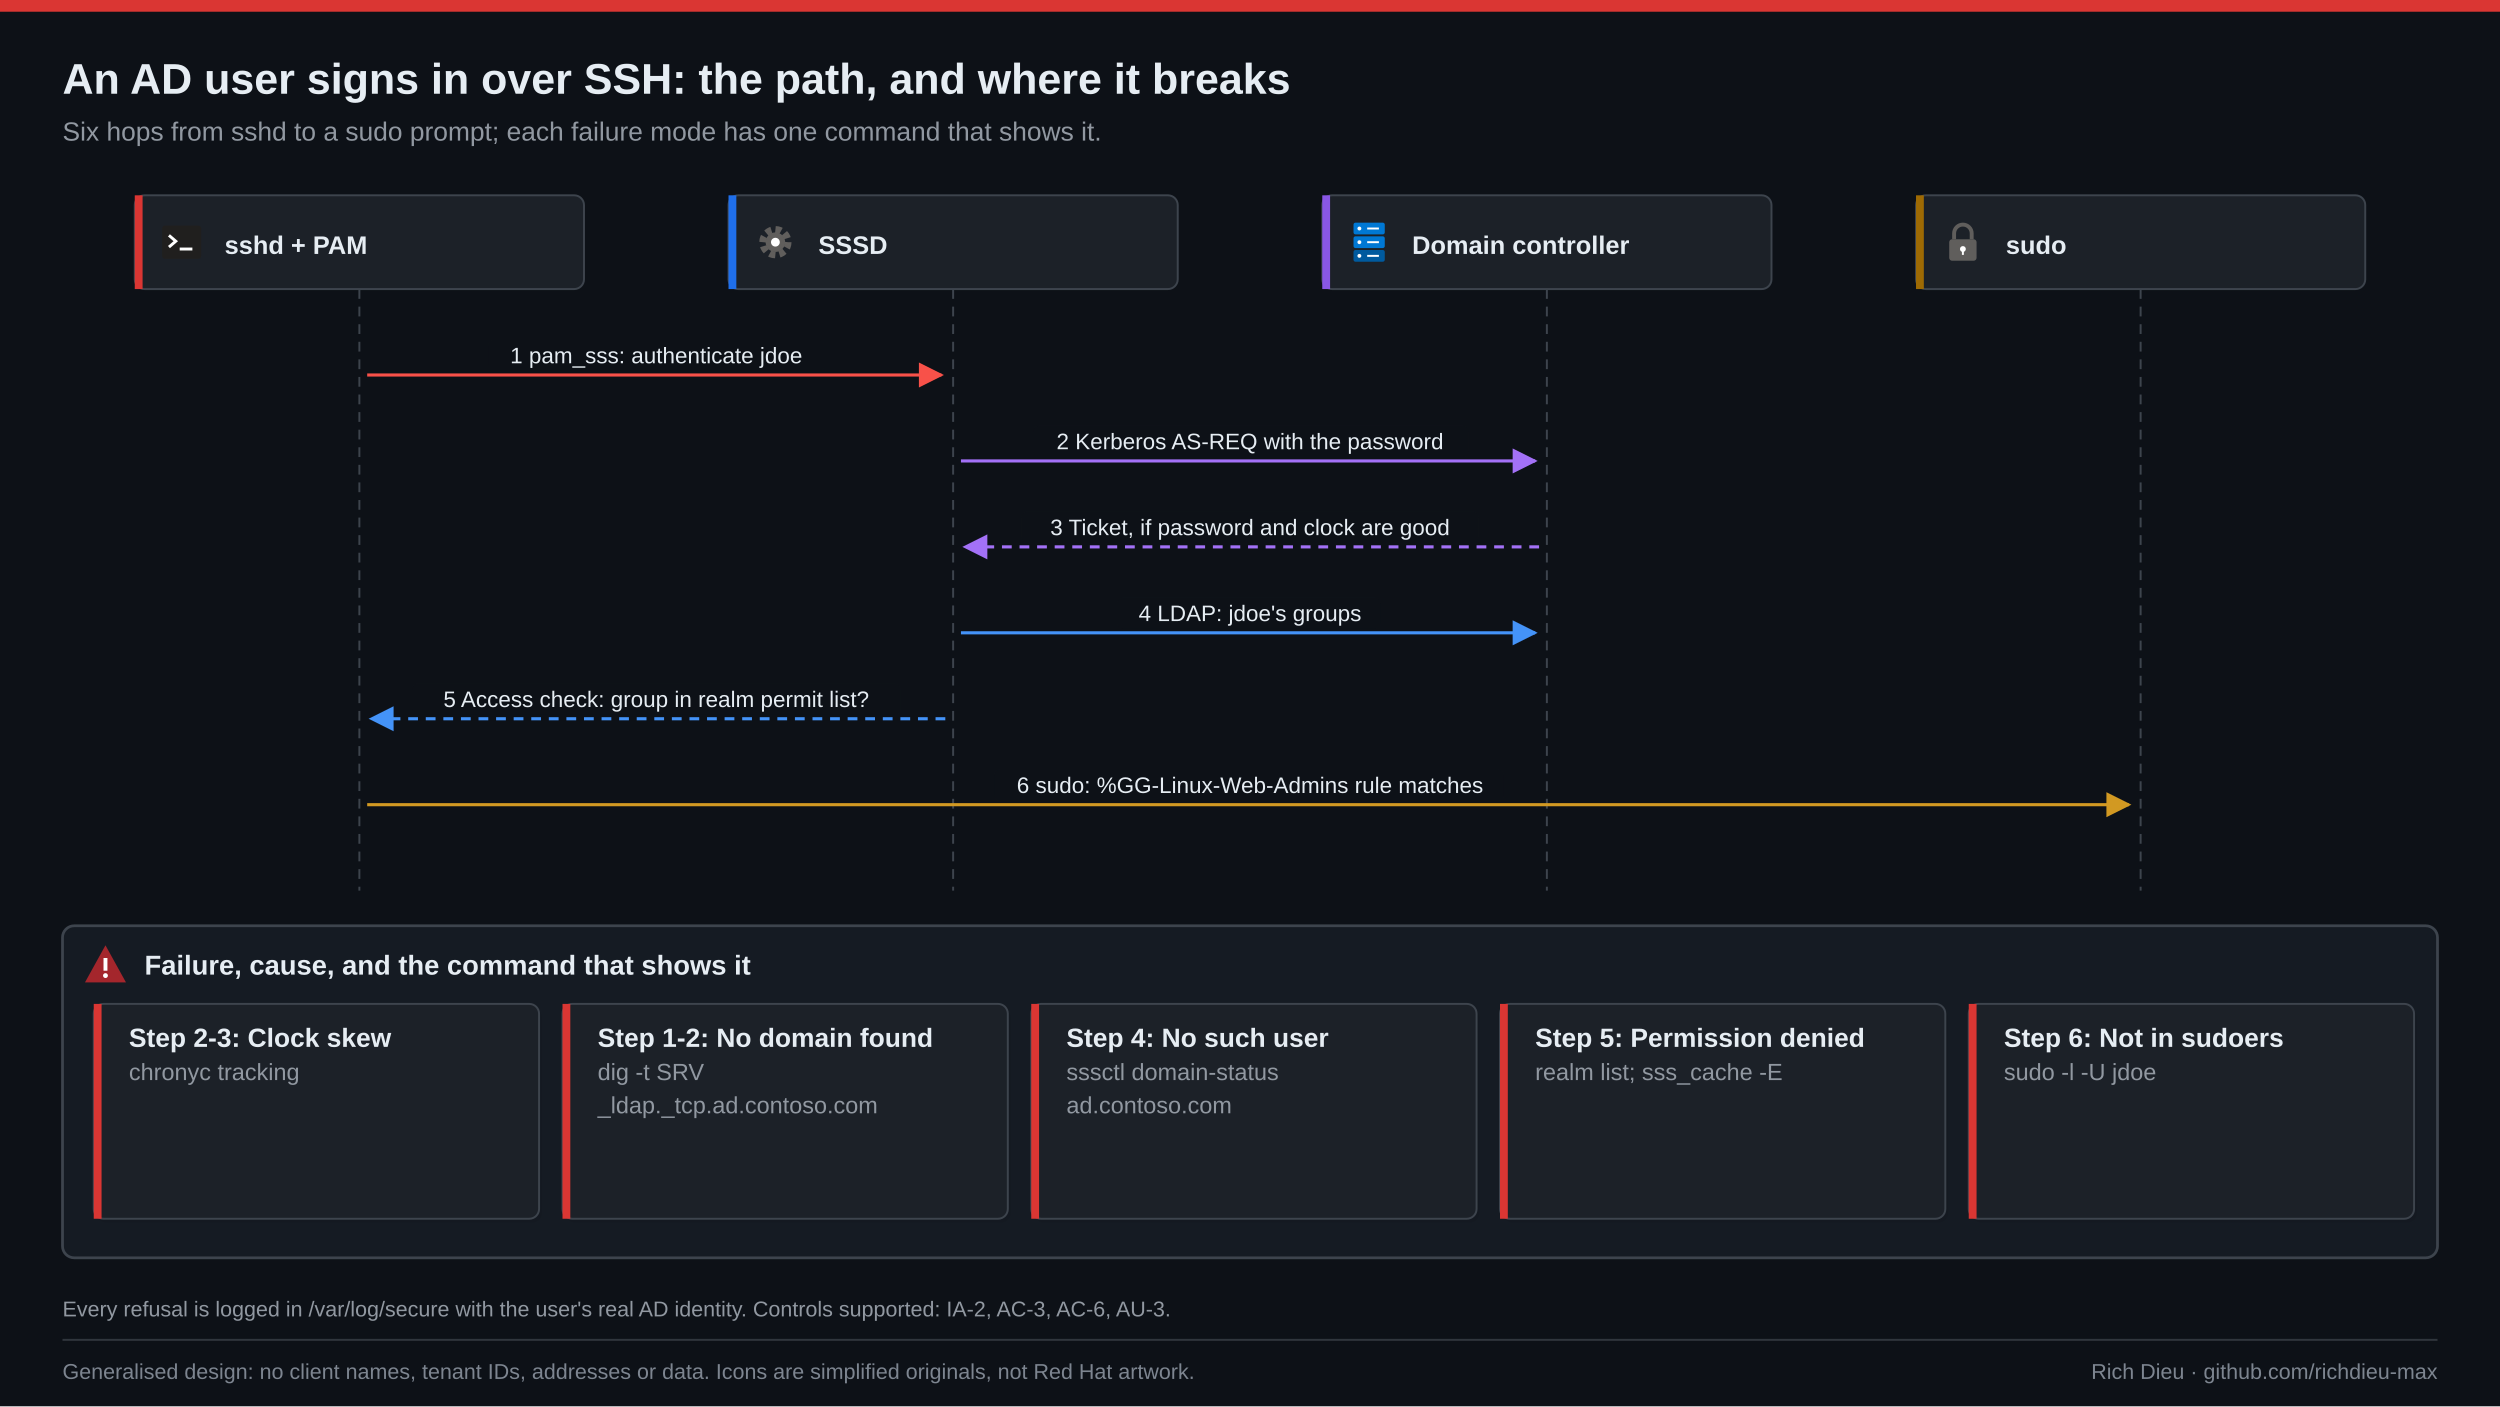
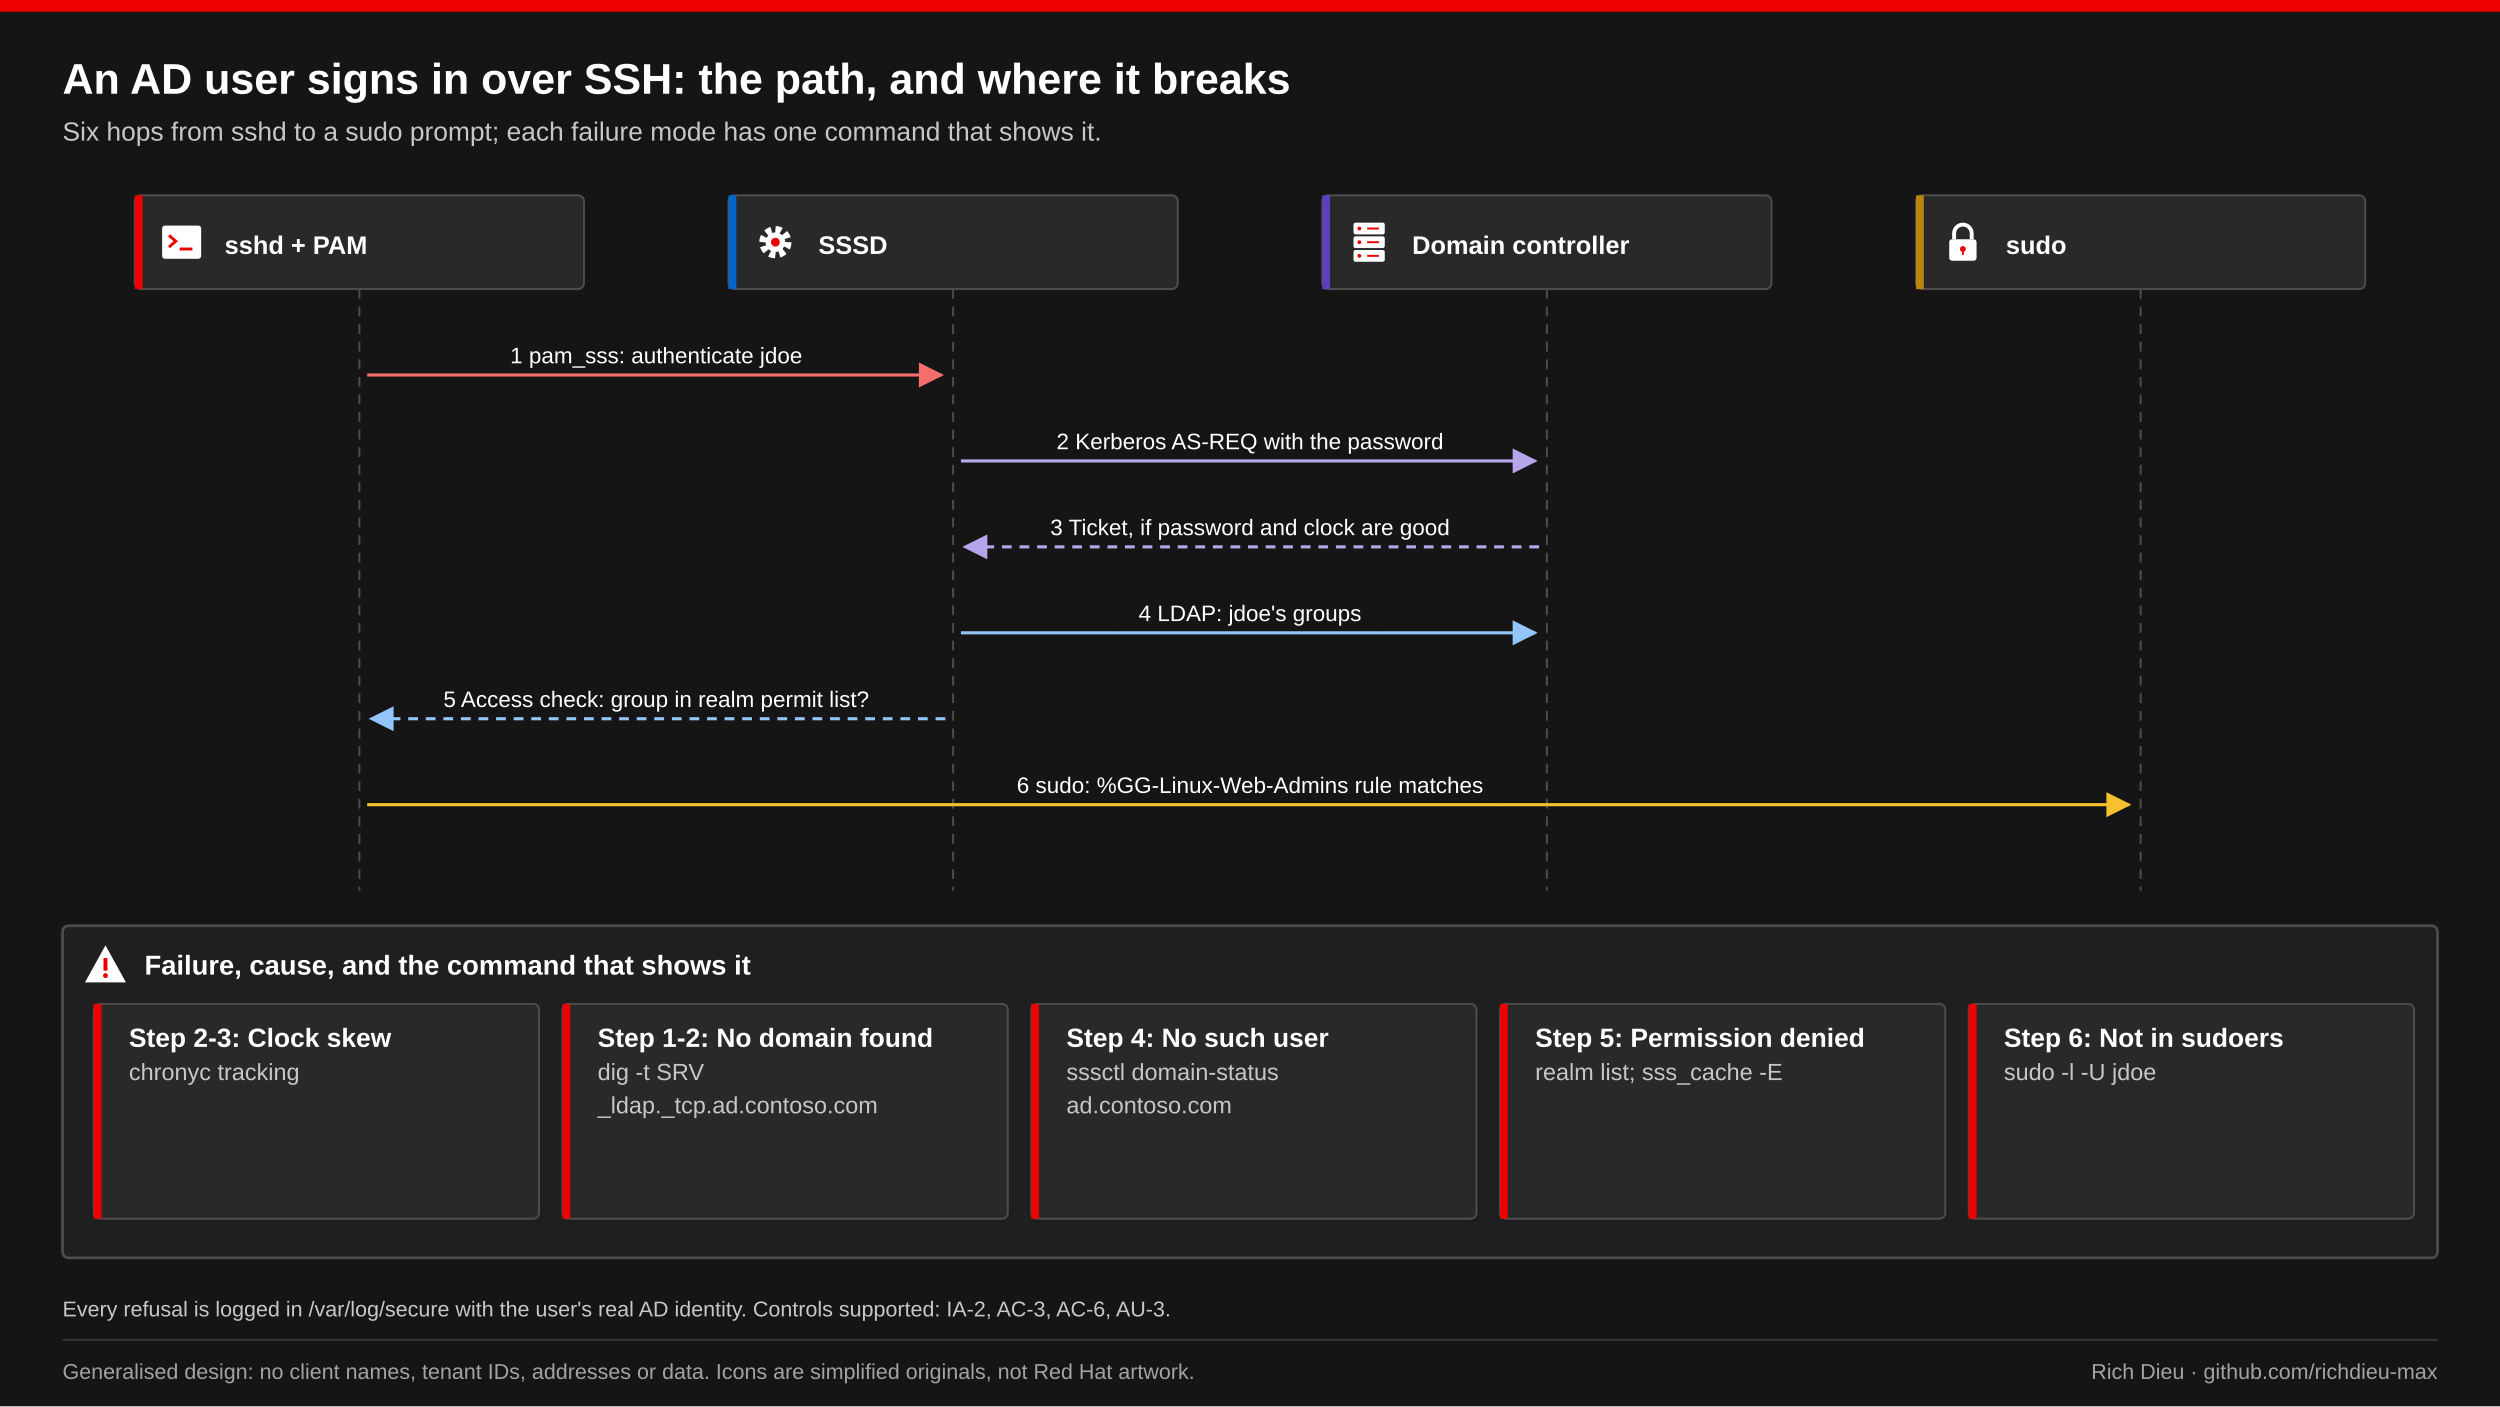
<svg xmlns="http://www.w3.org/2000/svg" viewBox="0 0 1280 720" width="1280" height="720" role="img" aria-label="An AD user signs in over SSH: the path, and where it breaks">
  <defs>
    <marker id="mA4262C" viewBox="0 0 10 10" refX="9" refY="5" markerWidth="8" markerHeight="8" orient="auto">
-       <path d="M0,0 L10,5 L0,10 z" fill="#F85149" />
+       <path d="M0,0 L10,5 L0,10 z" fill="#F56E6E" />
    </marker>
    <marker id="m5C2D91" viewBox="0 0 10 10" refX="9" refY="5" markerWidth="8" markerHeight="8" orient="auto">
-       <path d="M0,0 L10,5 L0,10 z" fill="#A371F7" />
+       <path d="M0,0 L10,5 L0,10 z" fill="#B6A6E9" />
    </marker>
    <marker id="m0078D4" viewBox="0 0 10 10" refX="9" refY="5" markerWidth="8" markerHeight="8" orient="auto">
-       <path d="M0,0 L10,5 L0,10 z" fill="#4493F8" />
+       <path d="M0,0 L10,5 L0,10 z" fill="#92C5F9" />
    </marker>
    <marker id="mC19C00" viewBox="0 0 10 10" refX="9" refY="5" markerWidth="8" markerHeight="8" orient="auto">
-       <path d="M0,0 L10,5 L0,10 z" fill="#D29922" />
+       <path d="M0,0 L10,5 L0,10 z" fill="#F5C12E" />
    </marker>
  </defs>
-   <rect width="1280" height="720" fill="#0D1117" />
-   <rect x="0" y="0" width="1280" height="6" fill="#DA3633" />
-   <text x="32" y="48" font-family="'Segoe UI', 'Segoe UI Web', -apple-system, BlinkMacSystemFont, 'Helvetica Neue', Arial, sans-serif" font-size="22" font-weight="600" fill="#E6EDF3">An AD user signs in over SSH: the path, and where it breaks</text>
-   <text x="32" y="72" font-family="'Segoe UI', 'Segoe UI Web', -apple-system, BlinkMacSystemFont, 'Helvetica Neue', Arial, sans-serif" font-size="13.5" fill="#9198A1">Six hops from sshd to a sudo prompt; each failure mode has one command that shows it.</text>
-   <rect x="69" y="100" width="230" height="48" rx="5" fill="#1C2128" stroke="#3D444D" stroke-width="1" />
-   <rect x="69" y="100" width="4" height="48" fill="#DA3633" />
+   <rect width="1280" height="720" fill="#151515" />
+   <rect x="0" y="0" width="1280" height="6" fill="#EE0000" />
+   <text x="32" y="48" font-family="'Red Hat Text', 'Red Hat Display', Overpass, 'Helvetica Neue', Arial, sans-serif" font-size="22" font-weight="600" fill="#FFFFFF">An AD user signs in over SSH: the path, and where it breaks</text>
+   <text x="32" y="72" font-family="'Red Hat Text', 'Red Hat Display', Overpass, 'Helvetica Neue', Arial, sans-serif" font-size="13.5" fill="#C7C7C7">Six hops from sshd to a sudo prompt; each failure mode has one command that shows it.</text>
+   <rect x="69" y="100" width="230" height="48" rx="3" fill="#292929" stroke="#4D4D4D" stroke-width="1" />
+   <rect x="69" y="100" width="4" height="48" fill="#EE0000" />
  <g transform="translate(81.0,112) scale(0.5)">
-     <rect x="4" y="7" width="40" height="34" rx="3" fill="#201F1E" />
-     <path d="M11 17 l7 6 -7 6" stroke="#fff" stroke-width="3" fill="none" />
-     <path d="M22 31 h13" stroke="#fff" stroke-width="3" />
+     <rect x="4" y="7" width="40" height="34" rx="3" fill="#FFFFFF" />
+     <path d="M11 17 l7 6 -7 6" stroke="#EE0000" stroke-width="3" fill="none" />
+     <path d="M22 31 h13" stroke="#EE0000" stroke-width="3" />
  </g>
-   <text x="115.0" y="130" font-family="'Segoe UI', 'Segoe UI Web', -apple-system, BlinkMacSystemFont, 'Helvetica Neue', Arial, sans-serif" font-size="13" font-weight="600" fill="#E6EDF3" text-anchor="start">sshd + PAM</text>
-   <rect x="373" y="100" width="230" height="48" rx="5" fill="#1C2128" stroke="#3D444D" stroke-width="1" />
-   <rect x="373" y="100" width="4" height="48" fill="#1F6FEB" />
+   <text x="115.0" y="130" font-family="'Red Hat Text', 'Red Hat Display', Overpass, 'Helvetica Neue', Arial, sans-serif" font-size="13" font-weight="600" fill="#FFFFFF" text-anchor="start">sshd + PAM</text>
+   <rect x="373" y="100" width="230" height="48" rx="3" fill="#292929" stroke="#4D4D4D" stroke-width="1" />
+   <rect x="373" y="100" width="4" height="48" fill="#0066CC" />
  <g transform="translate(385.0,112) scale(0.5)">
-     <circle cx="24" cy="24" r="13" fill="none" stroke="#605E5C" stroke-width="7" stroke-dasharray="6 4.2" />
-     <circle cx="24" cy="24" r="10" fill="#605E5C" />
-     <circle cx="24" cy="24" r="4.5" fill="#fff" />
+     <circle cx="24" cy="24" r="13" fill="none" stroke="#FFFFFF" stroke-width="7" stroke-dasharray="6 4.2" />
+     <circle cx="24" cy="24" r="10" fill="#FFFFFF" />
+     <circle cx="24" cy="24" r="4.5" fill="#EE0000" />
  </g>
-   <text x="419.0" y="130" font-family="'Segoe UI', 'Segoe UI Web', -apple-system, BlinkMacSystemFont, 'Helvetica Neue', Arial, sans-serif" font-size="13" font-weight="600" fill="#E6EDF3" text-anchor="start">SSSD</text>
-   <rect x="677" y="100" width="230" height="48" rx="5" fill="#1C2128" stroke="#3D444D" stroke-width="1" />
-   <rect x="677" y="100" width="4" height="48" fill="#8957E5" />
+   <text x="419.0" y="130" font-family="'Red Hat Text', 'Red Hat Display', Overpass, 'Helvetica Neue', Arial, sans-serif" font-size="13" font-weight="600" fill="#FFFFFF" text-anchor="start">SSSD</text>
+   <rect x="677" y="100" width="230" height="48" rx="3" fill="#292929" stroke="#4D4D4D" stroke-width="1" />
+   <rect x="677" y="100" width="4" height="48" fill="#5E40BE" />
  <g transform="translate(689.0,112) scale(0.5)">
-     <rect x="8" y="4" width="32" height="12" rx="2" fill="#0078D4" />
-     <rect x="8" y="18" width="32" height="12" rx="2" fill="#0078D4" />
-     <rect x="8" y="32" width="32" height="12" rx="2" fill="#005A9E" />
-     <circle cx="14" cy="10" r="2" fill="#fff" />
-     <circle cx="14" cy="24" r="2" fill="#fff" />
-     <circle cx="14" cy="38" r="2" fill="#fff" />
-     <path d="M22 10 h12 M22 24 h12 M22 38 h12" stroke="#fff" stroke-width="2" />
+     <rect x="8" y="4" width="32" height="12" rx="2" fill="#FFFFFF" />
+     <rect x="8" y="18" width="32" height="12" rx="2" fill="#FFFFFF" />
+     <rect x="8" y="32" width="32" height="12" rx="2" fill="#FFFFFF" />
+     <circle cx="14" cy="10" r="2" fill="#EE0000" />
+     <circle cx="14" cy="24" r="2" fill="#EE0000" />
+     <circle cx="14" cy="38" r="2" fill="#EE0000" />
+     <path d="M22 10 h12 M22 24 h12 M22 38 h12" stroke="#EE0000" stroke-width="2" />
  </g>
-   <text x="723.0" y="130" font-family="'Segoe UI', 'Segoe UI Web', -apple-system, BlinkMacSystemFont, 'Helvetica Neue', Arial, sans-serif" font-size="13" font-weight="600" fill="#E6EDF3" text-anchor="start">Domain controller</text>
-   <rect x="981" y="100" width="230" height="48" rx="5" fill="#1C2128" stroke="#3D444D" stroke-width="1" />
-   <rect x="981" y="100" width="4" height="48" fill="#9E6A03" />
+   <text x="723.0" y="130" font-family="'Red Hat Text', 'Red Hat Display', Overpass, 'Helvetica Neue', Arial, sans-serif" font-size="13" font-weight="600" fill="#FFFFFF" text-anchor="start">Domain controller</text>
+   <rect x="981" y="100" width="230" height="48" rx="3" fill="#292929" stroke="#4D4D4D" stroke-width="1" />
+   <rect x="981" y="100" width="4" height="48" fill="#B98412" />
  <g transform="translate(993.0,112) scale(0.5)">
-     <path d="M15 21 v-6 a9 9 0 0 1 18 0 v6" fill="none" stroke="#605E5C" stroke-width="4" />
-     <rect x="10" y="21" width="28" height="22" rx="3" fill="#605E5C" />
-     <circle cx="24" cy="31" r="3" fill="#fff" />
-     <rect x="23" y="31" width="2" height="6" fill="#fff" />
+     <path d="M15 21 v-6 a9 9 0 0 1 18 0 v6" fill="none" stroke="#FFFFFF" stroke-width="4" />
+     <rect x="10" y="21" width="28" height="22" rx="3" fill="#FFFFFF" />
+     <circle cx="24" cy="31" r="3" fill="#EE0000" />
+     <rect x="23" y="31" width="2" height="6" fill="#EE0000" />
  </g>
-   <text x="1027.0" y="130" font-family="'Segoe UI', 'Segoe UI Web', -apple-system, BlinkMacSystemFont, 'Helvetica Neue', Arial, sans-serif" font-size="13" font-weight="600" fill="#E6EDF3" text-anchor="start">sudo</text>
-   <line x1="184.0" y1="148" x2="184.0" y2="456" stroke="#3D444D" stroke-width="1" stroke-dasharray="5 4" />
-   <line x1="488.0" y1="148" x2="488.0" y2="456" stroke="#3D444D" stroke-width="1" stroke-dasharray="5 4" />
-   <line x1="792.0" y1="148" x2="792.0" y2="456" stroke="#3D444D" stroke-width="1" stroke-dasharray="5 4" />
-   <line x1="1096.0" y1="148" x2="1096.0" y2="456" stroke="#3D444D" stroke-width="1" stroke-dasharray="5 4" />
-   <polyline points="188.0,192 482.0,192" fill="none" stroke="#F85149" stroke-width="1.6" marker-end="url(#mA4262C)" />
-   <rect x="250" y="174" width="172" height="16" rx="3" fill="#0D1117" opacity="0.95" />
-   <text x="336.0" y="186" font-family="'Segoe UI', 'Segoe UI Web', -apple-system, BlinkMacSystemFont, 'Helvetica Neue', Arial, sans-serif" font-size="11.5" font-weight="400" fill="#E6EDF3" text-anchor="middle">1  pam_sss: authenticate jdoe</text>
-   <polyline points="492.0,236 786.0,236" fill="none" stroke="#A371F7" stroke-width="1.6" marker-end="url(#m5C2D91)" />
-   <rect x="529" y="218" width="223" height="16" rx="3" fill="#0D1117" opacity="0.95" />
-   <text x="640.0" y="230" font-family="'Segoe UI', 'Segoe UI Web', -apple-system, BlinkMacSystemFont, 'Helvetica Neue', Arial, sans-serif" font-size="11.5" font-weight="400" fill="#E6EDF3" text-anchor="middle">2  Kerberos AS-REQ with the password</text>
-   <polyline points="788.0,280 494.0,280" fill="none" stroke="#A371F7" stroke-width="1.6" stroke-dasharray="5 4" marker-end="url(#m5C2D91)" />
-   <rect x="523" y="262" width="234" height="16" rx="3" fill="#0D1117" opacity="0.95" />
-   <text x="640.0" y="274" font-family="'Segoe UI', 'Segoe UI Web', -apple-system, BlinkMacSystemFont, 'Helvetica Neue', Arial, sans-serif" font-size="11.5" font-weight="400" fill="#E6EDF3" text-anchor="middle">3  Ticket, if password and clock are good</text>
-   <polyline points="492.0,324 786.0,324" fill="none" stroke="#4493F8" stroke-width="1.6" marker-end="url(#m0078D4)" />
-   <rect x="572" y="306" width="135" height="16" rx="3" fill="#0D1117" opacity="0.95" />
-   <text x="640.0" y="318" font-family="'Segoe UI', 'Segoe UI Web', -apple-system, BlinkMacSystemFont, 'Helvetica Neue', Arial, sans-serif" font-size="11.5" font-weight="400" fill="#E6EDF3" text-anchor="middle">4  LDAP: jdoe's groups</text>
-   <polyline points="484.0,368 190.0,368" fill="none" stroke="#4493F8" stroke-width="1.6" stroke-dasharray="5 4" marker-end="url(#m0078D4)" />
-   <rect x="211" y="350" width="250" height="16" rx="3" fill="#0D1117" opacity="0.95" />
-   <text x="336.0" y="362" font-family="'Segoe UI', 'Segoe UI Web', -apple-system, BlinkMacSystemFont, 'Helvetica Neue', Arial, sans-serif" font-size="11.5" font-weight="400" fill="#E6EDF3" text-anchor="middle">5  Access check: group in realm permit list?</text>
-   <polyline points="188.0,412 1090.0,412" fill="none" stroke="#D29922" stroke-width="1.6" marker-end="url(#mC19C00)" />
-   <rect x="509" y="394" width="261" height="16" rx="3" fill="#0D1117" opacity="0.95" />
-   <text x="640.0" y="406" font-family="'Segoe UI', 'Segoe UI Web', -apple-system, BlinkMacSystemFont, 'Helvetica Neue', Arial, sans-serif" font-size="11.5" font-weight="400" fill="#E6EDF3" text-anchor="middle">6  sudo: %GG-Linux-Web-Admins rule matches</text>
-   <rect x="32" y="474" width="1216" height="170" rx="6" fill="#151B23" stroke="#3D444D" stroke-width="1.4" />
+   <text x="1027.0" y="130" font-family="'Red Hat Text', 'Red Hat Display', Overpass, 'Helvetica Neue', Arial, sans-serif" font-size="13" font-weight="600" fill="#FFFFFF" text-anchor="start">sudo</text>
+   <line x1="184.0" y1="148" x2="184.0" y2="456" stroke="#4D4D4D" stroke-width="1" stroke-dasharray="5 4" />
+   <line x1="488.0" y1="148" x2="488.0" y2="456" stroke="#4D4D4D" stroke-width="1" stroke-dasharray="5 4" />
+   <line x1="792.0" y1="148" x2="792.0" y2="456" stroke="#4D4D4D" stroke-width="1" stroke-dasharray="5 4" />
+   <line x1="1096.0" y1="148" x2="1096.0" y2="456" stroke="#4D4D4D" stroke-width="1" stroke-dasharray="5 4" />
+   <polyline points="188.0,192 482.0,192" fill="none" stroke="#F56E6E" stroke-width="1.6" marker-end="url(#mA4262C)" />
+   <rect x="250" y="174" width="172" height="16" rx="3" fill="#151515" opacity="0.95" />
+   <text x="336.0" y="186" font-family="'Red Hat Text', 'Red Hat Display', Overpass, 'Helvetica Neue', Arial, sans-serif" font-size="11.5" font-weight="400" fill="#FFFFFF" text-anchor="middle">1  pam_sss: authenticate jdoe</text>
+   <polyline points="492.0,236 786.0,236" fill="none" stroke="#B6A6E9" stroke-width="1.6" marker-end="url(#m5C2D91)" />
+   <rect x="529" y="218" width="223" height="16" rx="3" fill="#151515" opacity="0.95" />
+   <text x="640.0" y="230" font-family="'Red Hat Text', 'Red Hat Display', Overpass, 'Helvetica Neue', Arial, sans-serif" font-size="11.5" font-weight="400" fill="#FFFFFF" text-anchor="middle">2  Kerberos AS-REQ with the password</text>
+   <polyline points="788.0,280 494.0,280" fill="none" stroke="#B6A6E9" stroke-width="1.6" stroke-dasharray="5 4" marker-end="url(#m5C2D91)" />
+   <rect x="523" y="262" width="234" height="16" rx="3" fill="#151515" opacity="0.95" />
+   <text x="640.0" y="274" font-family="'Red Hat Text', 'Red Hat Display', Overpass, 'Helvetica Neue', Arial, sans-serif" font-size="11.5" font-weight="400" fill="#FFFFFF" text-anchor="middle">3  Ticket, if password and clock are good</text>
+   <polyline points="492.0,324 786.0,324" fill="none" stroke="#92C5F9" stroke-width="1.6" marker-end="url(#m0078D4)" />
+   <rect x="572" y="306" width="135" height="16" rx="3" fill="#151515" opacity="0.95" />
+   <text x="640.0" y="318" font-family="'Red Hat Text', 'Red Hat Display', Overpass, 'Helvetica Neue', Arial, sans-serif" font-size="11.5" font-weight="400" fill="#FFFFFF" text-anchor="middle">4  LDAP: jdoe's groups</text>
+   <polyline points="484.0,368 190.0,368" fill="none" stroke="#92C5F9" stroke-width="1.6" stroke-dasharray="5 4" marker-end="url(#m0078D4)" />
+   <rect x="211" y="350" width="250" height="16" rx="3" fill="#151515" opacity="0.95" />
+   <text x="336.0" y="362" font-family="'Red Hat Text', 'Red Hat Display', Overpass, 'Helvetica Neue', Arial, sans-serif" font-size="11.5" font-weight="400" fill="#FFFFFF" text-anchor="middle">5  Access check: group in realm permit list?</text>
+   <polyline points="188.0,412 1090.0,412" fill="none" stroke="#F5C12E" stroke-width="1.6" marker-end="url(#mC19C00)" />
+   <rect x="509" y="394" width="261" height="16" rx="3" fill="#151515" opacity="0.95" />
+   <text x="640.0" y="406" font-family="'Red Hat Text', 'Red Hat Display', Overpass, 'Helvetica Neue', Arial, sans-serif" font-size="11.5" font-weight="400" fill="#FFFFFF" text-anchor="middle">6  sudo: %GG-Linux-Web-Admins rule matches</text>
+   <rect x="32" y="474" width="1216" height="170" rx="3" fill="#1F1F1F" stroke="#4D4D4D" stroke-width="1.4" />
  <g transform="translate(42,482) scale(0.5)">
-     <path d="M24 4 L45 42 H3 Z" fill="#A4262C" />
-     <rect x="22" y="17" width="4" height="13" fill="#fff" />
-     <circle cx="24" cy="35" r="2.5" fill="#fff" />
+     <path d="M24 4 L45 42 H3 Z" fill="#FFFFFF" />
+     <rect x="22" y="17" width="4" height="13" fill="#EE0000" />
+     <circle cx="24" cy="35" r="2.5" fill="#EE0000" />
  </g>
-   <text x="74" y="499" font-family="'Segoe UI', 'Segoe UI Web', -apple-system, BlinkMacSystemFont, 'Helvetica Neue', Arial, sans-serif" font-size="14" font-weight="600" fill="#E6EDF3" text-anchor="start">Failure, cause, and the command that shows it</text>
-   <rect x="49.5" y="516" width="228" height="110" rx="5" fill="#000" opacity="0.06" />
-   <rect x="48" y="514" width="228" height="110" rx="5" fill="#1C2128" stroke="#3D444D" stroke-width="1" />
-   <rect x="48" y="514" width="4" height="110" rx="0" fill="#DA3633" />
-   <text x="66" y="536" font-family="'Segoe UI', 'Segoe UI Web', -apple-system, BlinkMacSystemFont, 'Helvetica Neue', Arial, sans-serif" font-size="13.5" font-weight="600" fill="#E6EDF3" text-anchor="start">Step 2-3: Clock skew</text>
-   <text x="66" y="553" font-family="'Segoe UI', 'Segoe UI Web', -apple-system, BlinkMacSystemFont, 'Helvetica Neue', Arial, sans-serif" font-size="12" font-weight="400" fill="#9198A1" text-anchor="start">chronyc tracking</text>
-   <rect x="289.5" y="516" width="228" height="110" rx="5" fill="#000" opacity="0.06" />
-   <rect x="288" y="514" width="228" height="110" rx="5" fill="#1C2128" stroke="#3D444D" stroke-width="1" />
-   <rect x="288" y="514" width="4" height="110" rx="0" fill="#DA3633" />
-   <text x="306" y="536" font-family="'Segoe UI', 'Segoe UI Web', -apple-system, BlinkMacSystemFont, 'Helvetica Neue', Arial, sans-serif" font-size="13.5" font-weight="600" fill="#E6EDF3" text-anchor="start">Step 1-2: No domain found</text>
-   <text x="306" y="553" font-family="'Segoe UI', 'Segoe UI Web', -apple-system, BlinkMacSystemFont, 'Helvetica Neue', Arial, sans-serif" font-size="12" font-weight="400" fill="#9198A1" text-anchor="start">dig -t SRV</text>
-   <text x="306" y="570" font-family="'Segoe UI', 'Segoe UI Web', -apple-system, BlinkMacSystemFont, 'Helvetica Neue', Arial, sans-serif" font-size="12" font-weight="400" fill="#9198A1" text-anchor="start">_ldap._tcp.ad.contoso.com</text>
-   <rect x="529.5" y="516" width="228" height="110" rx="5" fill="#000" opacity="0.06" />
-   <rect x="528" y="514" width="228" height="110" rx="5" fill="#1C2128" stroke="#3D444D" stroke-width="1" />
-   <rect x="528" y="514" width="4" height="110" rx="0" fill="#DA3633" />
-   <text x="546" y="536" font-family="'Segoe UI', 'Segoe UI Web', -apple-system, BlinkMacSystemFont, 'Helvetica Neue', Arial, sans-serif" font-size="13.5" font-weight="600" fill="#E6EDF3" text-anchor="start">Step 4: No such user</text>
-   <text x="546" y="553" font-family="'Segoe UI', 'Segoe UI Web', -apple-system, BlinkMacSystemFont, 'Helvetica Neue', Arial, sans-serif" font-size="12" font-weight="400" fill="#9198A1" text-anchor="start">sssctl domain-status</text>
-   <text x="546" y="570" font-family="'Segoe UI', 'Segoe UI Web', -apple-system, BlinkMacSystemFont, 'Helvetica Neue', Arial, sans-serif" font-size="12" font-weight="400" fill="#9198A1" text-anchor="start">ad.contoso.com</text>
-   <rect x="769.5" y="516" width="228" height="110" rx="5" fill="#000" opacity="0.06" />
-   <rect x="768" y="514" width="228" height="110" rx="5" fill="#1C2128" stroke="#3D444D" stroke-width="1" />
-   <rect x="768" y="514" width="4" height="110" rx="0" fill="#DA3633" />
-   <text x="786" y="536" font-family="'Segoe UI', 'Segoe UI Web', -apple-system, BlinkMacSystemFont, 'Helvetica Neue', Arial, sans-serif" font-size="13.5" font-weight="600" fill="#E6EDF3" text-anchor="start">Step 5: Permission denied</text>
-   <text x="786" y="553" font-family="'Segoe UI', 'Segoe UI Web', -apple-system, BlinkMacSystemFont, 'Helvetica Neue', Arial, sans-serif" font-size="12" font-weight="400" fill="#9198A1" text-anchor="start">realm list; sss_cache -E</text>
-   <rect x="1009.5" y="516" width="228" height="110" rx="5" fill="#000" opacity="0.06" />
-   <rect x="1008" y="514" width="228" height="110" rx="5" fill="#1C2128" stroke="#3D444D" stroke-width="1" />
-   <rect x="1008" y="514" width="4" height="110" rx="0" fill="#DA3633" />
-   <text x="1026" y="536" font-family="'Segoe UI', 'Segoe UI Web', -apple-system, BlinkMacSystemFont, 'Helvetica Neue', Arial, sans-serif" font-size="13.5" font-weight="600" fill="#E6EDF3" text-anchor="start">Step 6: Not in sudoers</text>
-   <text x="1026" y="553" font-family="'Segoe UI', 'Segoe UI Web', -apple-system, BlinkMacSystemFont, 'Helvetica Neue', Arial, sans-serif" font-size="12" font-weight="400" fill="#9198A1" text-anchor="start">sudo -l -U jdoe</text>
-   <text x="32" y="674" font-family="'Segoe UI', 'Segoe UI Web', -apple-system, BlinkMacSystemFont, 'Helvetica Neue', Arial, sans-serif" font-size="11" font-weight="400" fill="#9198A1" text-anchor="start">Every refusal is logged in /var/log/secure with the user's real AD identity. Controls supported: IA-2, AC-3, AC-6, AU-3.</text>
-   <line x1="32" y1="686" x2="1248" y2="686" stroke="#30363D" />
-   <text x="32" y="706" font-family="'Segoe UI', 'Segoe UI Web', -apple-system, BlinkMacSystemFont, 'Helvetica Neue', Arial, sans-serif" font-size="11" fill="#7D8590">Generalised design: no client names, tenant IDs, addresses or data. Icons are simplified originals, not Red Hat artwork.</text>
-   <text x="1248" y="706" font-family="'Segoe UI', 'Segoe UI Web', -apple-system, BlinkMacSystemFont, 'Helvetica Neue', Arial, sans-serif" font-size="11" fill="#7D8590" text-anchor="end">Rich Dieu · github.com/richdieu-max</text>
+   <text x="74" y="499" font-family="'Red Hat Text', 'Red Hat Display', Overpass, 'Helvetica Neue', Arial, sans-serif" font-size="14" font-weight="600" fill="#FFFFFF" text-anchor="start">Failure, cause, and the command that shows it</text>
+   <rect x="49.5" y="516" width="228" height="110" rx="3" fill="#000" opacity="0.06" />
+   <rect x="48" y="514" width="228" height="110" rx="3" fill="#292929" stroke="#4D4D4D" stroke-width="1" />
+   <rect x="48" y="514" width="4" height="110" rx="0" fill="#EE0000" />
+   <text x="66" y="536" font-family="'Red Hat Text', 'Red Hat Display', Overpass, 'Helvetica Neue', Arial, sans-serif" font-size="13.5" font-weight="600" fill="#FFFFFF" text-anchor="start">Step 2-3: Clock skew</text>
+   <text x="66" y="553" font-family="'Red Hat Text', 'Red Hat Display', Overpass, 'Helvetica Neue', Arial, sans-serif" font-size="12" font-weight="400" fill="#C7C7C7" text-anchor="start">chronyc tracking</text>
+   <rect x="289.5" y="516" width="228" height="110" rx="3" fill="#000" opacity="0.06" />
+   <rect x="288" y="514" width="228" height="110" rx="3" fill="#292929" stroke="#4D4D4D" stroke-width="1" />
+   <rect x="288" y="514" width="4" height="110" rx="0" fill="#EE0000" />
+   <text x="306" y="536" font-family="'Red Hat Text', 'Red Hat Display', Overpass, 'Helvetica Neue', Arial, sans-serif" font-size="13.5" font-weight="600" fill="#FFFFFF" text-anchor="start">Step 1-2: No domain found</text>
+   <text x="306" y="553" font-family="'Red Hat Text', 'Red Hat Display', Overpass, 'Helvetica Neue', Arial, sans-serif" font-size="12" font-weight="400" fill="#C7C7C7" text-anchor="start">dig -t SRV</text>
+   <text x="306" y="570" font-family="'Red Hat Text', 'Red Hat Display', Overpass, 'Helvetica Neue', Arial, sans-serif" font-size="12" font-weight="400" fill="#C7C7C7" text-anchor="start">_ldap._tcp.ad.contoso.com</text>
+   <rect x="529.5" y="516" width="228" height="110" rx="3" fill="#000" opacity="0.06" />
+   <rect x="528" y="514" width="228" height="110" rx="3" fill="#292929" stroke="#4D4D4D" stroke-width="1" />
+   <rect x="528" y="514" width="4" height="110" rx="0" fill="#EE0000" />
+   <text x="546" y="536" font-family="'Red Hat Text', 'Red Hat Display', Overpass, 'Helvetica Neue', Arial, sans-serif" font-size="13.5" font-weight="600" fill="#FFFFFF" text-anchor="start">Step 4: No such user</text>
+   <text x="546" y="553" font-family="'Red Hat Text', 'Red Hat Display', Overpass, 'Helvetica Neue', Arial, sans-serif" font-size="12" font-weight="400" fill="#C7C7C7" text-anchor="start">sssctl domain-status</text>
+   <text x="546" y="570" font-family="'Red Hat Text', 'Red Hat Display', Overpass, 'Helvetica Neue', Arial, sans-serif" font-size="12" font-weight="400" fill="#C7C7C7" text-anchor="start">ad.contoso.com</text>
+   <rect x="769.5" y="516" width="228" height="110" rx="3" fill="#000" opacity="0.06" />
+   <rect x="768" y="514" width="228" height="110" rx="3" fill="#292929" stroke="#4D4D4D" stroke-width="1" />
+   <rect x="768" y="514" width="4" height="110" rx="0" fill="#EE0000" />
+   <text x="786" y="536" font-family="'Red Hat Text', 'Red Hat Display', Overpass, 'Helvetica Neue', Arial, sans-serif" font-size="13.5" font-weight="600" fill="#FFFFFF" text-anchor="start">Step 5: Permission denied</text>
+   <text x="786" y="553" font-family="'Red Hat Text', 'Red Hat Display', Overpass, 'Helvetica Neue', Arial, sans-serif" font-size="12" font-weight="400" fill="#C7C7C7" text-anchor="start">realm list; sss_cache -E</text>
+   <rect x="1009.5" y="516" width="228" height="110" rx="3" fill="#000" opacity="0.06" />
+   <rect x="1008" y="514" width="228" height="110" rx="3" fill="#292929" stroke="#4D4D4D" stroke-width="1" />
+   <rect x="1008" y="514" width="4" height="110" rx="0" fill="#EE0000" />
+   <text x="1026" y="536" font-family="'Red Hat Text', 'Red Hat Display', Overpass, 'Helvetica Neue', Arial, sans-serif" font-size="13.5" font-weight="600" fill="#FFFFFF" text-anchor="start">Step 6: Not in sudoers</text>
+   <text x="1026" y="553" font-family="'Red Hat Text', 'Red Hat Display', Overpass, 'Helvetica Neue', Arial, sans-serif" font-size="12" font-weight="400" fill="#C7C7C7" text-anchor="start">sudo -l -U jdoe</text>
+   <text x="32" y="674" font-family="'Red Hat Text', 'Red Hat Display', Overpass, 'Helvetica Neue', Arial, sans-serif" font-size="11" font-weight="400" fill="#C7C7C7" text-anchor="start">Every refusal is logged in /var/log/secure with the user's real AD identity. Controls supported: IA-2, AC-3, AC-6, AU-3.</text>
+   <line x1="32" y1="686" x2="1248" y2="686" stroke="#383838" />
+   <text x="32" y="706" font-family="'Red Hat Text', 'Red Hat Display', Overpass, 'Helvetica Neue', Arial, sans-serif" font-size="11" fill="#A3A3A3">Generalised design: no client names, tenant IDs, addresses or data. Icons are simplified originals, not Red Hat artwork.</text>
+   <text x="1248" y="706" font-family="'Red Hat Text', 'Red Hat Display', Overpass, 'Helvetica Neue', Arial, sans-serif" font-size="11" fill="#A3A3A3" text-anchor="end">Rich Dieu · github.com/richdieu-max</text>
</svg>
